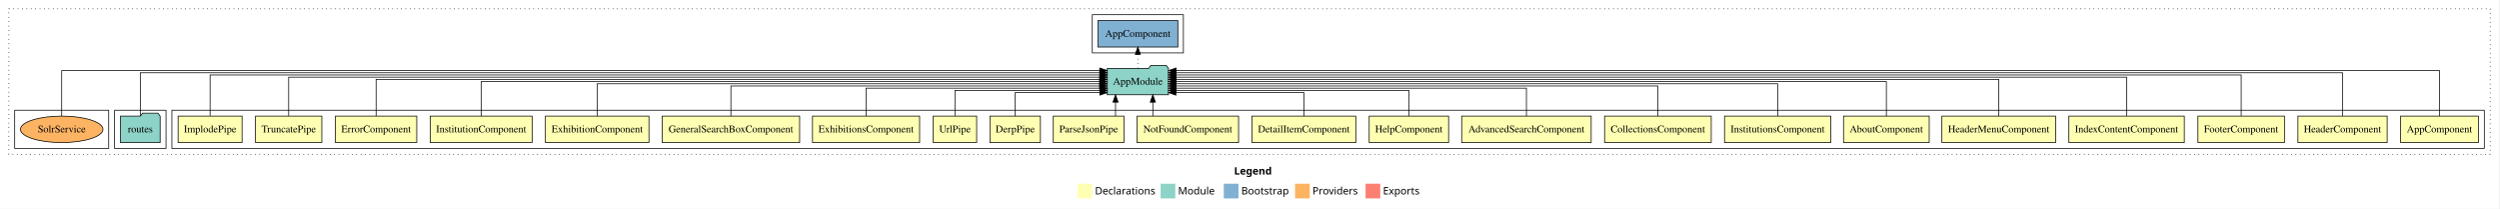
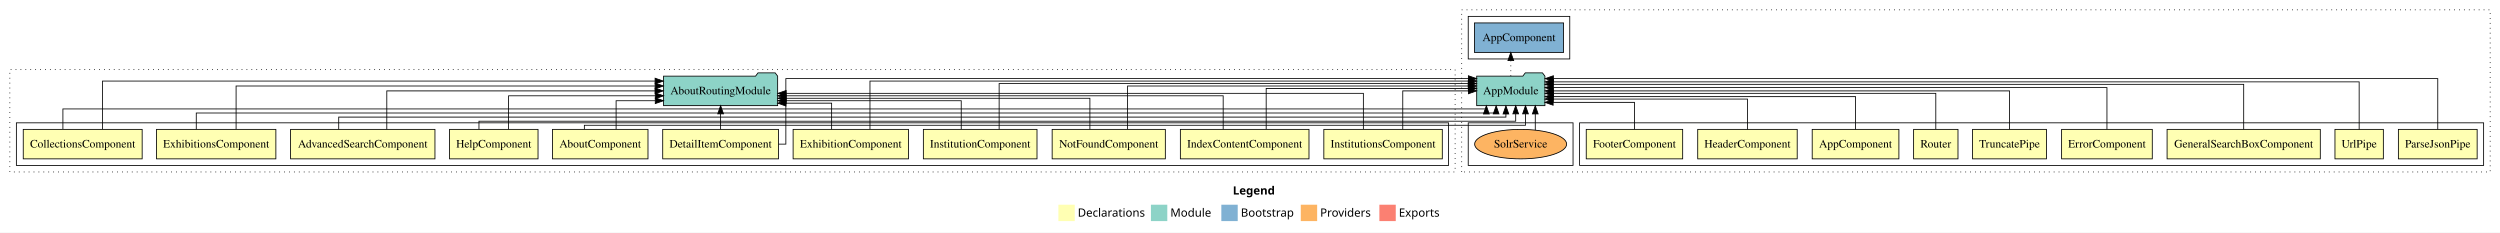
- <svg xmlns="http://www.w3.org/2000/svg" width="3402pt" height="284pt" viewBox="0.00 0.00 3402.00 284.00">
+ <svg xmlns="http://www.w3.org/2000/svg" width="3053pt" height="284pt" viewBox="0.00 0.00 3053.00 284.00">
  <g id="graph0" class="graph" transform="scale(1 1) rotate(0) translate(4 280)">
-     <polygon fill="#ffffff" stroke="transparent" points="-4,4 -4,-280 3398,-280 3398,4 -4,4" />
-     <text text-anchor="start" x="1676.009" y="-42.4" font-family="sans-serif" font-weight="bold" font-size="14.00" fill="#000000">Legend</text>
-     <polygon fill="#ffffb3" stroke="transparent" points="1463,-10 1463,-30 1483,-30 1483,-10 1463,-10" />
-     <text text-anchor="start" x="1486.629" y="-15.4" font-family="sans-serif" font-size="14.00" fill="#000000">  Declarations</text>
-     <polygon fill="#8dd3c7" stroke="transparent" points="1576,-10 1576,-30 1596,-30 1596,-10 1576,-10" />
-     <text text-anchor="start" x="1599.725" y="-15.4" font-family="sans-serif" font-size="14.00" fill="#000000">  Module</text>
-     <polygon fill="#80b1d3" stroke="transparent" points="1662,-10 1662,-30 1682,-30 1682,-10 1662,-10" />
-     <text text-anchor="start" x="1685.781" y="-15.4" font-family="sans-serif" font-size="14.00" fill="#000000">  Bootstrap</text>
-     <polygon fill="#fdb462" stroke="transparent" points="1759,-10 1759,-30 1779,-30 1779,-10 1759,-10" />
-     <text text-anchor="start" x="1782.673" y="-15.4" font-family="sans-serif" font-size="14.00" fill="#000000">  Providers</text>
-     <polygon fill="#fb8072" stroke="transparent" points="1855,-10 1855,-30 1875,-30 1875,-10 1855,-10" />
-     <text text-anchor="start" x="1878.726" y="-15.4" font-family="sans-serif" font-size="14.00" fill="#000000">  Exports</text>
+     <polygon fill="#ffffff" stroke="transparent" points="-4,4 -4,-280 3049,-280 3049,4 -4,4" />
+     <text text-anchor="start" x="1501.509" y="-42.4" font-family="sans-serif" font-weight="bold" font-size="14.00" fill="#000000">Legend</text>
+     <polygon fill="#ffffb3" stroke="transparent" points="1288.5,-10 1288.5,-30 1308.5,-30 1308.5,-10 1288.5,-10" />
+     <text text-anchor="start" x="1312.129" y="-15.4" font-family="sans-serif" font-size="14.00" fill="#000000">  Declarations</text>
+     <polygon fill="#8dd3c7" stroke="transparent" points="1401.5,-10 1401.5,-30 1421.5,-30 1421.5,-10 1401.5,-10" />
+     <text text-anchor="start" x="1425.225" y="-15.4" font-family="sans-serif" font-size="14.00" fill="#000000">  Module</text>
+     <polygon fill="#80b1d3" stroke="transparent" points="1487.5,-10 1487.5,-30 1507.5,-30 1507.5,-10 1487.5,-10" />
+     <text text-anchor="start" x="1511.281" y="-15.4" font-family="sans-serif" font-size="14.00" fill="#000000">  Bootstrap</text>
+     <polygon fill="#fdb462" stroke="transparent" points="1584.5,-10 1584.5,-30 1604.5,-30 1604.5,-10 1584.5,-10" />
+     <text text-anchor="start" x="1608.173" y="-15.4" font-family="sans-serif" font-size="14.00" fill="#000000">  Providers</text>
+     <polygon fill="#fb8072" stroke="transparent" points="1680.5,-10 1680.5,-30 1700.5,-30 1700.5,-10 1680.5,-10" />
+     <text text-anchor="start" x="1704.226" y="-15.4" font-family="sans-serif" font-size="14.00" fill="#000000">  Exports</text>
    <g id="clust1" class="cluster">
-       <polygon fill="none" stroke="#000000" stroke-dasharray="1,5" points="8,-70 8,-268 3386,-268 3386,-70 8,-70" />
+       <polygon fill="none" stroke="#000000" stroke-dasharray="1,5" points="8,-70 8,-195 1773,-195 1773,-70 8,-70" />
    </g>
    <g id="clust2" class="cluster">
-       <polygon fill="none" stroke="#000000" points="230,-78 230,-130 3378,-130 3378,-78 230,-78" />
-     </g>
-     <g id="clust25" class="cluster">
-       <polygon fill="none" stroke="#000000" points="152,-78 152,-130 222,-130 222,-78 152,-78" />
-     </g>
-     <g id="clust27" class="cluster">
-       <polygon fill="none" stroke="#000000" points="1483,-208 1483,-260 1607,-260 1607,-208 1483,-208" />
-     </g>
-     <g id="clust28" class="cluster">
-       <polygon fill="none" stroke="#000000" points="16,-78 16,-130 144,-130 144,-78 16,-78" />
+       <polygon fill="none" stroke="#000000" points="16,-78 16,-130 1765,-130 1765,-78 16,-78" />
+     </g>
+     <g id="clust18" class="cluster">
+       <polygon fill="none" stroke="#000000" stroke-dasharray="1,5" points="1781,-70 1781,-268 3037,-268 3037,-70 1781,-70" />
+     </g>
+     <g id="clust19" class="cluster">
+       <polygon fill="none" stroke="#000000" points="1925,-78 1925,-130 3029,-130 3029,-78 1925,-78" />
+     </g>
+     <g id="clust42" class="cluster">
+       <polygon fill="none" stroke="#000000" points="1789,-208 1789,-260 1913,-260 1913,-208 1789,-208" />
+     </g>
+     <g id="clust43" class="cluster">
+       <polygon fill="none" stroke="#000000" points="1789,-78 1789,-130 1917,-130 1917,-78 1789,-78" />
    </g>
    <g id="node1" class="node">
-       <polygon fill="#ffffb3" stroke="#000000" points="3369.94,-122 3264.06,-122 3264.06,-86 3369.94,-86 3369.94,-122" />
-       <text text-anchor="middle" x="3317" y="-99.8" font-family="Times,serif" font-size="14.00" fill="#000000">AppComponent</text>
+       <polygon fill="#ffffb3" stroke="#000000" points="1419.112,-122 1280.888,-122 1280.888,-86 1419.112,-86 1419.112,-122" />
+       <text text-anchor="middle" x="1350" y="-99.8" font-family="Times,serif" font-size="14.00" fill="#000000">NotFoundComponent</text>
+     </g>
+     <g id="node12" class="node">
+       <polygon fill="#8dd3c7" stroke="#000000" points="945.665,-187 942.665,-191 921.665,-191 918.665,-187 806.335,-187 806.335,-151 945.665,-151 945.665,-187" />
+       <text text-anchor="middle" x="876" y="-164.8" font-family="Times,serif" font-size="14.00" fill="#000000">AboutRoutingModule</text>
+     </g>
+     <g id="edge1" class="edge">
+       <path fill="none" stroke="#000000" d="M1326.981,-122.027C1326.981,-138.398 1326.981,-160 1326.981,-160 1326.981,-160 955.971,-160 955.971,-160" />
+       <polygon fill="#000000" stroke="#000000" points="955.971,-156.5 945.971,-160 955.971,-163.5 955.971,-156.5" />
+     </g>
+     <g id="node22" class="node">
+       <polygon fill="#8dd3c7" stroke="#000000" points="1882.657,-187 1879.657,-191 1858.657,-191 1855.657,-187 1799.343,-187 1799.343,-151 1882.657,-151 1882.657,-187" />
+       <text text-anchor="middle" x="1841" y="-164.8" font-family="Times,serif" font-size="14.00" fill="#000000">AppModule</text>
+     </g>
+     <g id="edge22" class="edge">
+       <path fill="none" stroke="#000000" d="M1373.019,-122.284C1373.019,-143.321 1373.019,-175 1373.019,-175 1373.019,-175 1789.058,-175 1789.058,-175" />
+       <polygon fill="#000000" stroke="#000000" points="1789.058,-178.5 1799.058,-175 1789.058,-171.5 1789.058,-178.5" />
+     </g>
+     <g id="node2" class="node">
+       <polygon fill="#ffffb3" stroke="#000000" points="1262.391,-122 1123.609,-122 1123.609,-86 1262.391,-86 1262.391,-122" />
+       <text text-anchor="middle" x="1193" y="-99.8" font-family="Times,serif" font-size="14.00" fill="#000000">InstitutionComponent</text>
+     </g>
+     <g id="edge2" class="edge">
+       <path fill="none" stroke="#000000" d="M1169.852,-122.24C1169.852,-137.571 1169.852,-157 1169.852,-157 1169.852,-157 956.011,-157 956.011,-157" />
+       <polygon fill="#000000" stroke="#000000" points="956.011,-153.5 946.011,-157 956.011,-160.5 956.011,-153.5" />
+     </g>
+     <g id="edge28" class="edge">
+       <path fill="none" stroke="#000000" d="M1216.148,-122.292C1216.148,-144.206 1216.148,-178 1216.148,-178 1216.148,-178 1789.032,-178 1789.032,-178" />
+       <polygon fill="#000000" stroke="#000000" points="1789.032,-181.5 1799.032,-178 1789.031,-174.5 1789.032,-181.5" />
+     </g>
+     <g id="node3" class="node">
+       <polygon fill="#ffffb3" stroke="#000000" points="1105.448,-122 964.552,-122 964.552,-86 1105.448,-86 1105.448,-122" />
+       <text text-anchor="middle" x="1035" y="-99.8" font-family="Times,serif" font-size="14.00" fill="#000000">ExhibitionComponent</text>
+     </g>
+     <g id="edge3" class="edge">
+       <path fill="none" stroke="#000000" d="M1011.592,-122.051C1011.592,-136.373 1011.592,-154 1011.592,-154 1011.592,-154 955.782,-154 955.782,-154" />
+       <polygon fill="#000000" stroke="#000000" points="955.782,-150.5 945.782,-154 955.782,-157.5 955.782,-150.5" />
+     </g>
+     <g id="edge27" class="edge">
+       <path fill="none" stroke="#000000" d="M1058.408,-122.248C1058.408,-145.018 1058.408,-181 1058.408,-181 1058.408,-181 1789.201,-181 1789.201,-181" />
+       <polygon fill="#000000" stroke="#000000" points="1789.201,-184.5 1799.201,-181 1789.201,-177.5 1789.201,-184.5" />
+     </g>
+     <g id="node4" class="node">
+       <polygon fill="#ffffb3" stroke="#000000" points="946.697,-122 805.303,-122 805.303,-86 946.697,-86 946.697,-122" />
+       <text text-anchor="middle" x="876" y="-99.8" font-family="Times,serif" font-size="14.00" fill="#000000">DetailItemComponent</text>
+     </g>
+     <g id="edge4" class="edge">
+       <path fill="none" stroke="#000000" d="M876,-122.106C876,-122.106 876,-140.991 876,-140.991" />
+       <polygon fill="#000000" stroke="#000000" points="872.5,-140.991 876,-150.991 879.5,-140.991 872.5,-140.991" />
+     </g>
+     <g id="edge21" class="edge">
+       <path fill="none" stroke="#000000" d="M946.855,-104C952.272,-104 955.687,-104 955.687,-104 955.687,-104 955.687,-184 955.687,-184 955.687,-184 1789.191,-184 1789.191,-184" />
+       <polygon fill="#000000" stroke="#000000" points="1789.191,-187.5 1799.191,-184 1789.191,-180.5 1789.191,-187.5" />
+     </g>
+     <g id="node5" class="node">
+       <polygon fill="#ffffb3" stroke="#000000" points="787.33,-122 670.67,-122 670.67,-86 787.33,-86 787.33,-122" />
+       <text text-anchor="middle" x="729" y="-99.8" font-family="Times,serif" font-size="14.00" fill="#000000">AboutComponent</text>
+     </g>
+     <g id="edge5" class="edge">
+       <path fill="none" stroke="#000000" d="M748.388,-122.24C748.388,-137.571 748.388,-157 748.388,-157 748.388,-157 796.22,-157 796.22,-157" />
+       <polygon fill="#000000" stroke="#000000" points="796.22,-160.5 806.22,-157 796.22,-153.5 796.22,-160.5" />
+     </g>
+     <g id="edge16" class="edge">
+       <path fill="none" stroke="#000000" d="M709.612,-122.122C709.612,-124.973 709.612,-127 709.612,-127 709.612,-127 1858.926,-127 1858.926,-127 1858.926,-127 1858.926,-140.945 1858.926,-140.945" />
+       <polygon fill="#000000" stroke="#000000" points="1855.427,-140.944 1858.926,-150.945 1862.427,-140.945 1855.427,-140.944" />
+     </g>
+     <g id="node6" class="node">
+       <polygon fill="#ffffb3" stroke="#000000" points="653.045,-122 544.955,-122 544.955,-86 653.045,-86 653.045,-122" />
+       <text text-anchor="middle" x="599" y="-99.8" font-family="Times,serif" font-size="14.00" fill="#000000">HelpComponent</text>
+     </g>
+     <g id="edge6" class="edge">
+       <path fill="none" stroke="#000000" d="M617.091,-122.022C617.091,-139.373 617.091,-163 617.091,-163 617.091,-163 796.277,-163 796.277,-163" />
+       <polygon fill="#000000" stroke="#000000" points="796.277,-166.5 806.277,-163 796.276,-159.5 796.277,-166.5" />
+     </g>
+     <g id="edge20" class="edge">
+       <path fill="none" stroke="#000000" d="M580.909,-122.207C580.909,-127.555 580.909,-132 580.909,-132 580.909,-132 1846.976,-132 1846.976,-132 1846.976,-132 1846.976,-140.934 1846.976,-140.934" />
+       <polygon fill="#000000" stroke="#000000" points="1843.476,-140.934 1846.976,-150.934 1850.476,-140.934 1843.476,-140.934" />
+     </g>
+     <g id="node7" class="node">
+       <polygon fill="#ffffb3" stroke="#000000" points="527.17,-122 350.83,-122 350.83,-86 527.17,-86 527.17,-122" />
+       <text text-anchor="middle" x="439" y="-99.8" font-family="Times,serif" font-size="14.00" fill="#000000">AdvancedSearchComponent</text>
+     </g>
+     <g id="edge7" class="edge">
+       <path fill="none" stroke="#000000" d="M468.362,-122.106C468.362,-141.339 468.362,-169 468.362,-169 468.362,-169 795.924,-169 795.924,-169" />
+       <polygon fill="#000000" stroke="#000000" points="795.924,-172.5 805.924,-169 795.924,-165.5 795.924,-172.5" />
+     </g>
+     <g id="edge19" class="edge">
+       <path fill="none" stroke="#000000" d="M409.638,-122.045C409.638,-129.749 409.638,-137 409.638,-137 409.638,-137 1835.024,-137 1835.024,-137 1835.024,-137 1835.024,-140.757 1835.024,-140.757" />
+       <polygon fill="#000000" stroke="#000000" points="1831.525,-140.757 1835.024,-150.757 1838.525,-140.757 1831.525,-140.757" />
+     </g>
+     <g id="node8" class="node">
+       <polygon fill="#ffffb3" stroke="#000000" points="332.892,-122 187.108,-122 187.108,-86 332.892,-86 332.892,-122" />
+       <text text-anchor="middle" x="260" y="-99.8" font-family="Times,serif" font-size="14.00" fill="#000000">ExhibitionsComponent</text>
+     </g>
+     <g id="edge8" class="edge">
+       <path fill="none" stroke="#000000" d="M284.315,-122.284C284.315,-143.321 284.315,-175 284.315,-175 284.315,-175 796.095,-175 796.095,-175" />
+       <polygon fill="#000000" stroke="#000000" points="796.095,-178.5 806.095,-175 796.095,-171.5 796.095,-178.5" />
+     </g>
+     <g id="edge25" class="edge">
+       <path fill="none" stroke="#000000" d="M235.685,-122.11C235.685,-131.897 235.685,-142 235.685,-142 235.685,-142 1823.074,-142 1823.074,-142 1823.074,-142 1823.074,-142.884 1823.074,-142.884" />
+       <polygon fill="#000000" stroke="#000000" points="1819.574,-140.841 1823.074,-150.841 1826.574,-140.841 1819.574,-140.841" />
+     </g>
+     <g id="node9" class="node">
+       <polygon fill="#ffffb3" stroke="#000000" points="169.605,-122 24.395,-122 24.395,-86 169.605,-86 169.605,-122" />
+       <text text-anchor="middle" x="97" y="-99.8" font-family="Times,serif" font-size="14.00" fill="#000000">CollectionsComponent</text>
+     </g>
+     <g id="edge9" class="edge">
+       <path fill="none" stroke="#000000" d="M121.184,-122.248C121.184,-145.018 121.184,-181 121.184,-181 121.184,-181 796.005,-181 796.005,-181" />
+       <polygon fill="#000000" stroke="#000000" points="796.005,-184.5 806.005,-181 796.004,-177.5 796.005,-184.5" />
+     </g>
+     <g id="edge18" class="edge">
+       <path fill="none" stroke="#000000" d="M72.816,-122.485C72.816,-134.14 72.816,-147 72.816,-147 72.816,-147 1811.123,-147 1811.123,-147 1811.123,-147 1811.123,-147.383 1811.123,-147.383" />
+       <polygon fill="#000000" stroke="#000000" points="1807.623,-140.832 1811.123,-150.832 1814.623,-140.832 1807.623,-140.832" />
+     </g>
+     <g id="node10" class="node">
+       <polygon fill="#ffffb3" stroke="#000000" points="1757.336,-122 1612.664,-122 1612.664,-86 1757.336,-86 1757.336,-122" />
+       <text text-anchor="middle" x="1685" y="-99.8" font-family="Times,serif" font-size="14.00" fill="#000000">InstitutionsComponent</text>
+     </g>
+     <g id="edge10" class="edge">
+       <path fill="none" stroke="#000000" d="M1660.944,-122.267C1660.944,-140.555 1660.944,-166 1660.944,-166 1660.944,-166 956.004,-166 956.004,-166" />
+       <polygon fill="#000000" stroke="#000000" points="956.004,-162.5 946.004,-166 956.004,-169.5 956.004,-162.5" />
+     </g>
+     <g id="edge17" class="edge">
+       <path fill="none" stroke="#000000" d="M1709.056,-122.106C1709.056,-141.339 1709.056,-169 1709.056,-169 1709.056,-169 1789.252,-169 1789.252,-169" />
+       <polygon fill="#000000" stroke="#000000" points="1789.252,-172.5 1799.252,-169 1789.252,-165.5 1789.252,-172.5" />
+     </g>
+     <g id="node11" class="node">
+       <polygon fill="#ffffb3" stroke="#000000" points="1594.541,-122 1437.459,-122 1437.459,-86 1594.541,-86 1594.541,-122" />
+       <text text-anchor="middle" x="1516" y="-99.8" font-family="Times,serif" font-size="14.00" fill="#000000">IndexContentComponent</text>
+     </g>
+     <g id="edge11" class="edge">
+       <path fill="none" stroke="#000000" d="M1489.743,-122.022C1489.743,-139.373 1489.743,-163 1489.743,-163 1489.743,-163 955.807,-163 955.807,-163" />
+       <polygon fill="#000000" stroke="#000000" points="955.807,-159.5 945.807,-163 955.807,-166.5 955.807,-159.5" />
+     </g>
+     <g id="edge15" class="edge">
+       <path fill="none" stroke="#000000" d="M1542.257,-122.223C1542.257,-142.365 1542.257,-172 1542.257,-172 1542.257,-172 1789.147,-172 1789.147,-172" />
+       <polygon fill="#000000" stroke="#000000" points="1789.147,-175.5 1799.147,-172 1789.146,-168.5 1789.147,-175.5" />
+     </g>
+     <g id="node13" class="node">
+       <polygon fill="#ffffb3" stroke="#000000" points="2314.94,-122 2209.06,-122 2209.06,-86 2314.94,-86 2314.94,-122" />
+       <text text-anchor="middle" x="2262" y="-99.8" font-family="Times,serif" font-size="14.00" fill="#000000">AppComponent</text>
+     </g>
+     <g id="edge12" class="edge">
+       <path fill="none" stroke="#000000" d="M2262,-122.034C2262,-139.06 2262,-162 2262,-162 2262,-162 1892.906,-162 1892.906,-162" />
+       <polygon fill="#000000" stroke="#000000" points="1892.906,-158.5 1882.906,-162 1892.906,-165.5 1892.906,-158.5" />
+     </g>
+     <g id="node14" class="node">
+       <polygon fill="#ffffb3" stroke="#000000" points="2190.744,-122 2069.256,-122 2069.256,-86 2190.744,-86 2190.744,-122" />
+       <text text-anchor="middle" x="2130" y="-99.8" font-family="Times,serif" font-size="14.00" fill="#000000">HeaderComponent</text>
+     </g>
+     <g id="edge13" class="edge">
+       <path fill="none" stroke="#000000" d="M2130,-122.009C2130,-138.049 2130,-159 2130,-159 2130,-159 1892.714,-159 1892.714,-159" />
+       <polygon fill="#000000" stroke="#000000" points="1892.715,-155.5 1882.714,-159 1892.714,-162.5 1892.715,-155.5" />
+     </g>
+     <g id="node15" class="node">
+       <polygon fill="#ffffb3" stroke="#000000" points="2050.881,-122 1933.119,-122 1933.119,-86 2050.881,-86 2050.881,-122" />
+       <text text-anchor="middle" x="1992" y="-99.8" font-family="Times,serif" font-size="14.00" fill="#000000">FooterComponent</text>
+     </g>
+     <g id="edge14" class="edge">
+       <path fill="none" stroke="#000000" d="M1992,-122.124C1992,-136.783 1992,-155 1992,-155 1992,-155 1892.661,-155 1892.661,-155" />
+       <polygon fill="#000000" stroke="#000000" points="1892.661,-151.5 1882.661,-155 1892.661,-158.5 1892.661,-151.5" />
+     </g>
+     <g id="node16" class="node">
+       <polygon fill="#ffffb3" stroke="#000000" points="3021.094,-122 2924.906,-122 2924.906,-86 3021.094,-86 3021.094,-122" />
+       <text text-anchor="middle" x="2973" y="-99.8" font-family="Times,serif" font-size="14.00" fill="#000000">ParseJsonPipe</text>
+     </g>
+     <g id="edge23" class="edge">
+       <path fill="none" stroke="#000000" d="M2973,-122.153C2973,-145.757 2973,-184 2973,-184 2973,-184 1892.97,-184 1892.97,-184" />
+       <polygon fill="#000000" stroke="#000000" points="1892.97,-180.5 1882.97,-184 1892.97,-187.5 1892.97,-180.5" />
+     </g>
+     <g id="node17" class="node">
+       <polygon fill="#ffffb3" stroke="#000000" points="2906.547,-122 2847.453,-122 2847.453,-86 2906.547,-86 2906.547,-122" />
+       <text text-anchor="middle" x="2877" y="-99.8" font-family="Times,serif" font-size="14.00" fill="#000000">UrlPipe</text>
+     </g>
+     <g id="edge24" class="edge">
+       <path fill="none" stroke="#000000" d="M2877,-122.011C2877,-144.485 2877,-180 2877,-180 2877,-180 1892.896,-180 1892.896,-180" />
+       <polygon fill="#000000" stroke="#000000" points="1892.896,-176.5 1882.896,-180 1892.896,-183.5 1892.896,-176.5" />
+     </g>
+     <g id="node18" class="node">
+       <polygon fill="#ffffb3" stroke="#000000" points="2829.558,-122 2642.442,-122 2642.442,-86 2829.558,-86 2829.558,-122" />
+       <text text-anchor="middle" x="2736" y="-99.8" font-family="Times,serif" font-size="14.00" fill="#000000">GeneralSearchBoxComponent</text>
+     </g>
+     <g id="edge26" class="edge">
+       <path fill="none" stroke="#000000" d="M2736,-122.045C2736,-143.662 2736,-177 2736,-177 2736,-177 1892.669,-177 1892.669,-177" />
+       <polygon fill="#000000" stroke="#000000" points="1892.67,-173.5 1882.669,-177 1892.669,-180.5 1892.67,-173.5" />
+     </g>
+     <g id="node19" class="node">
+       <polygon fill="#ffffb3" stroke="#000000" points="2624.367,-122 2513.633,-122 2513.633,-86 2624.367,-86 2624.367,-122" />
+       <text text-anchor="middle" x="2569" y="-99.8" font-family="Times,serif" font-size="14.00" fill="#000000">ErrorComponent</text>
+     </g>
+     <g id="edge29" class="edge">
+       <path fill="none" stroke="#000000" d="M2569,-122.129C2569,-142.572 2569,-173 2569,-173 2569,-173 1892.755,-173 1892.755,-173" />
+       <polygon fill="#000000" stroke="#000000" points="1892.755,-169.5 1882.755,-173 1892.755,-176.5 1892.755,-169.5" />
+     </g>
+     <g id="node20" class="node">
+       <polygon fill="#ffffb3" stroke="#000000" points="2495.136,-122 2404.864,-122 2404.864,-86 2495.136,-86 2495.136,-122" />
+       <text text-anchor="middle" x="2450" y="-99.8" font-family="Times,serif" font-size="14.00" fill="#000000">TruncatePipe</text>
+     </g>
+     <g id="edge30" class="edge">
+       <path fill="none" stroke="#000000" d="M2450,-122.106C2450,-141.339 2450,-169 2450,-169 2450,-169 1892.859,-169 1892.859,-169" />
+       <polygon fill="#000000" stroke="#000000" points="1892.859,-165.5 1882.859,-169 1892.859,-172.5 1892.859,-165.5" />
+     </g>
+     <g id="node21" class="node">
+       <polygon fill="#ffffb3" stroke="#000000" points="2387.102,-122 2332.898,-122 2332.898,-86 2387.102,-86 2387.102,-122" />
+       <text text-anchor="middle" x="2360" y="-99.8" font-family="Times,serif" font-size="14.00" fill="#000000">Router</text>
+     </g>
+     <g id="edge31" class="edge">
+       <path fill="none" stroke="#000000" d="M2360,-122.267C2360,-140.555 2360,-166 2360,-166 2360,-166 1893.032,-166 1893.032,-166" />
+       <polygon fill="#000000" stroke="#000000" points="1893.032,-162.5 1883.032,-166 1893.032,-169.5 1893.032,-162.5" />
    </g>
    <g id="node23" class="node">
-       <polygon fill="#8dd3c7" stroke="#000000" points="1586.657,-187 1583.657,-191 1562.657,-191 1559.657,-187 1503.343,-187 1503.343,-151 1586.657,-151 1586.657,-187" />
-       <text text-anchor="middle" x="1545" y="-164.8" font-family="Times,serif" font-size="14.00" fill="#000000">AppModule</text>
-     </g>
-     <g id="edge1" class="edge">
-       <path fill="none" stroke="#000000" d="M3317,-122.153C3317,-145.757 3317,-184 3317,-184 3317,-184 1597.055,-184 1597.055,-184" />
-       <polygon fill="#000000" stroke="#000000" points="1597.055,-180.5 1587.055,-184 1597.055,-187.5 1597.055,-180.5" />
-     </g>
-     <g id="node2" class="node">
-       <polygon fill="#ffffb3" stroke="#000000" points="3245.744,-122 3124.256,-122 3124.256,-86 3245.744,-86 3245.744,-122" />
-       <text text-anchor="middle" x="3185" y="-99.8" font-family="Times,serif" font-size="14.00" fill="#000000">HeaderComponent</text>
-     </g>
-     <g id="edge2" class="edge">
-       <path fill="none" stroke="#000000" d="M3185,-122.248C3185,-145.018 3185,-181 3185,-181 3185,-181 1596.773,-181 1596.773,-181" />
-       <polygon fill="#000000" stroke="#000000" points="1596.773,-177.5 1586.773,-181 1596.773,-184.5 1596.773,-177.5" />
-     </g>
-     <g id="node3" class="node">
-       <polygon fill="#ffffb3" stroke="#000000" points="3105.881,-122 2988.119,-122 2988.119,-86 3105.881,-86 3105.881,-122" />
-       <text text-anchor="middle" x="3047" y="-99.8" font-family="Times,serif" font-size="14.00" fill="#000000">FooterComponent</text>
-     </g>
-     <g id="edge3" class="edge">
-       <path fill="none" stroke="#000000" d="M3047,-122.292C3047,-144.206 3047,-178 3047,-178 3047,-178 1596.74,-178 1596.74,-178" />
-       <polygon fill="#000000" stroke="#000000" points="1596.74,-174.5 1586.74,-178 1596.74,-181.5 1596.74,-174.5" />
-     </g>
-     <g id="node4" class="node">
-       <polygon fill="#ffffb3" stroke="#000000" points="2969.541,-122 2812.459,-122 2812.459,-86 2969.541,-86 2969.541,-122" />
-       <text text-anchor="middle" x="2891" y="-99.8" font-family="Times,serif" font-size="14.00" fill="#000000">IndexContentComponent</text>
-     </g>
-     <g id="edge4" class="edge">
-       <path fill="none" stroke="#000000" d="M2891,-122.284C2891,-143.321 2891,-175 2891,-175 2891,-175 1596.759,-175 1596.759,-175" />
-       <polygon fill="#000000" stroke="#000000" points="1596.759,-171.5 1586.759,-175 1596.759,-178.5 1596.759,-171.5" />
-     </g>
-     <g id="node5" class="node">
-       <polygon fill="#ffffb3" stroke="#000000" points="2794.403,-122 2639.597,-122 2639.597,-86 2794.403,-86 2794.403,-122" />
-       <text text-anchor="middle" x="2717" y="-99.8" font-family="Times,serif" font-size="14.00" fill="#000000">HeaderMenuComponent</text>
-     </g>
-     <g id="edge5" class="edge">
-       <path fill="none" stroke="#000000" d="M2717,-122.223C2717,-142.365 2717,-172 2717,-172 2717,-172 1596.712,-172 1596.712,-172" />
-       <polygon fill="#000000" stroke="#000000" points="1596.712,-168.5 1586.712,-172 1596.712,-175.5 1596.712,-168.5" />
-     </g>
-     <g id="node6" class="node">
-       <polygon fill="#ffffb3" stroke="#000000" points="2622.33,-122 2505.67,-122 2505.67,-86 2622.33,-86 2622.33,-122" />
-       <text text-anchor="middle" x="2564" y="-99.8" font-family="Times,serif" font-size="14.00" fill="#000000">AboutComponent</text>
-     </g>
-     <g id="edge6" class="edge">
-       <path fill="none" stroke="#000000" d="M2564,-122.106C2564,-141.339 2564,-169 2564,-169 2564,-169 1596.846,-169 1596.846,-169" />
-       <polygon fill="#000000" stroke="#000000" points="1596.846,-165.5 1586.846,-169 1596.846,-172.5 1596.846,-165.5" />
-     </g>
-     <g id="node7" class="node">
-       <polygon fill="#ffffb3" stroke="#000000" points="2488.336,-122 2343.664,-122 2343.664,-86 2488.336,-86 2488.336,-122" />
-       <text text-anchor="middle" x="2416" y="-99.8" font-family="Times,serif" font-size="14.00" fill="#000000">InstitutionsComponent</text>
-     </g>
-     <g id="edge7" class="edge">
-       <path fill="none" stroke="#000000" d="M2416,-122.267C2416,-140.555 2416,-166 2416,-166 2416,-166 1596.717,-166 1596.717,-166" />
-       <polygon fill="#000000" stroke="#000000" points="1596.717,-162.5 1586.717,-166 1596.717,-169.5 1596.717,-162.5" />
-     </g>
-     <g id="node8" class="node">
-       <polygon fill="#ffffb3" stroke="#000000" points="2325.605,-122 2180.395,-122 2180.395,-86 2325.605,-86 2325.605,-122" />
-       <text text-anchor="middle" x="2253" y="-99.8" font-family="Times,serif" font-size="14.00" fill="#000000">CollectionsComponent</text>
-     </g>
-     <g id="edge8" class="edge">
-       <path fill="none" stroke="#000000" d="M2253,-122.022C2253,-139.373 2253,-163 2253,-163 2253,-163 1596.907,-163 1596.907,-163" />
-       <polygon fill="#000000" stroke="#000000" points="1596.907,-159.5 1586.907,-163 1596.907,-166.5 1596.907,-159.5" />
-     </g>
-     <g id="node9" class="node">
-       <polygon fill="#ffffb3" stroke="#000000" points="2162.17,-122 1985.83,-122 1985.83,-86 2162.17,-86 2162.17,-122" />
-       <text text-anchor="middle" x="2074" y="-99.8" font-family="Times,serif" font-size="14.00" fill="#000000">AdvancedSearchComponent</text>
-     </g>
-     <g id="edge9" class="edge">
-       <path fill="none" stroke="#000000" d="M2074,-122.027C2074,-138.398 2074,-160 2074,-160 2074,-160 1596.952,-160 1596.952,-160" />
-       <polygon fill="#000000" stroke="#000000" points="1596.952,-156.5 1586.952,-160 1596.952,-163.5 1596.952,-156.5" />
-     </g>
-     <g id="node10" class="node">
-       <polygon fill="#ffffb3" stroke="#000000" points="1968.045,-122 1859.955,-122 1859.955,-86 1968.045,-86 1968.045,-122" />
-       <text text-anchor="middle" x="1914" y="-99.8" font-family="Times,serif" font-size="14.00" fill="#000000">HelpComponent</text>
-     </g>
-     <g id="edge10" class="edge">
-       <path fill="none" stroke="#000000" d="M1914,-122.24C1914,-137.571 1914,-157 1914,-157 1914,-157 1596.97,-157 1596.97,-157" />
-       <polygon fill="#000000" stroke="#000000" points="1596.97,-153.5 1586.97,-157 1596.97,-160.5 1596.97,-153.5" />
-     </g>
-     <g id="node11" class="node">
-       <polygon fill="#ffffb3" stroke="#000000" points="1841.697,-122 1700.303,-122 1700.303,-86 1841.697,-86 1841.697,-122" />
-       <text text-anchor="middle" x="1771" y="-99.8" font-family="Times,serif" font-size="14.00" fill="#000000">DetailItemComponent</text>
-     </g>
-     <g id="edge11" class="edge">
-       <path fill="none" stroke="#000000" d="M1771,-122.051C1771,-136.373 1771,-154 1771,-154 1771,-154 1596.715,-154 1596.715,-154" />
-       <polygon fill="#000000" stroke="#000000" points="1596.715,-150.5 1586.715,-154 1596.715,-157.5 1596.715,-150.5" />
-     </g>
-     <g id="node12" class="node">
-       <polygon fill="#ffffb3" stroke="#000000" points="1682.112,-122 1543.888,-122 1543.888,-86 1682.112,-86 1682.112,-122" />
-       <text text-anchor="middle" x="1613" y="-99.8" font-family="Times,serif" font-size="14.00" fill="#000000">NotFoundComponent</text>
-     </g>
-     <g id="edge12" class="edge">
-       <path fill="none" stroke="#000000" d="M1565.386,-122.106C1565.386,-122.106 1565.386,-140.991 1565.386,-140.991" />
-       <polygon fill="#000000" stroke="#000000" points="1561.886,-140.991 1565.386,-150.991 1568.886,-140.991 1561.886,-140.991" />
-     </g>
-     <g id="node13" class="node">
-       <polygon fill="#ffffb3" stroke="#000000" points="1526.094,-122 1429.906,-122 1429.906,-86 1526.094,-86 1526.094,-122" />
-       <text text-anchor="middle" x="1478" y="-99.8" font-family="Times,serif" font-size="14.00" fill="#000000">ParseJsonPipe</text>
-     </g>
-     <g id="edge13" class="edge">
-       <path fill="none" stroke="#000000" d="M1514.609,-122.106C1514.609,-122.106 1514.609,-140.991 1514.609,-140.991" />
-       <polygon fill="#000000" stroke="#000000" points="1511.11,-140.991 1514.609,-150.991 1518.11,-140.991 1511.11,-140.991" />
-     </g>
-     <g id="node14" class="node">
-       <polygon fill="#ffffb3" stroke="#000000" points="1412.37,-122 1343.63,-122 1343.63,-86 1412.37,-86 1412.37,-122" />
-       <text text-anchor="middle" x="1378" y="-99.8" font-family="Times,serif" font-size="14.00" fill="#000000">DerpPipe</text>
-     </g>
-     <g id="edge14" class="edge">
-       <path fill="none" stroke="#000000" d="M1378,-122.051C1378,-136.373 1378,-154 1378,-154 1378,-154 1493.29,-154 1493.29,-154" />
-       <polygon fill="#000000" stroke="#000000" points="1493.29,-157.5 1503.29,-154 1493.29,-150.5 1493.29,-157.5" />
-     </g>
-     <g id="node15" class="node">
-       <polygon fill="#ffffb3" stroke="#000000" points="1325.547,-122 1266.453,-122 1266.453,-86 1325.547,-86 1325.547,-122" />
-       <text text-anchor="middle" x="1296" y="-99.8" font-family="Times,serif" font-size="14.00" fill="#000000">UrlPipe</text>
-     </g>
-     <g id="edge15" class="edge">
-       <path fill="none" stroke="#000000" d="M1296,-122.24C1296,-137.571 1296,-157 1296,-157 1296,-157 1493.323,-157 1493.323,-157" />
-       <polygon fill="#000000" stroke="#000000" points="1493.323,-160.5 1503.323,-157 1493.323,-153.5 1493.323,-160.5" />
-     </g>
-     <g id="node16" class="node">
-       <polygon fill="#ffffb3" stroke="#000000" points="1247.892,-122 1102.108,-122 1102.108,-86 1247.892,-86 1247.892,-122" />
-       <text text-anchor="middle" x="1175" y="-99.8" font-family="Times,serif" font-size="14.00" fill="#000000">ExhibitionsComponent</text>
-     </g>
-     <g id="edge16" class="edge">
-       <path fill="none" stroke="#000000" d="M1175,-122.027C1175,-138.398 1175,-160 1175,-160 1175,-160 1493.275,-160 1493.275,-160" />
-       <polygon fill="#000000" stroke="#000000" points="1493.276,-163.5 1503.275,-160 1493.275,-156.5 1493.276,-163.5" />
-     </g>
-     <g id="node17" class="node">
-       <polygon fill="#ffffb3" stroke="#000000" points="1084.558,-122 897.442,-122 897.442,-86 1084.558,-86 1084.558,-122" />
-       <text text-anchor="middle" x="991" y="-99.8" font-family="Times,serif" font-size="14.00" fill="#000000">GeneralSearchBoxComponent</text>
-     </g>
-     <g id="edge17" class="edge">
-       <path fill="none" stroke="#000000" d="M991,-122.022C991,-139.373 991,-163 991,-163 991,-163 1492.905,-163 1492.905,-163" />
-       <polygon fill="#000000" stroke="#000000" points="1492.905,-166.5 1502.905,-163 1492.905,-159.5 1492.905,-166.5" />
-     </g>
-     <g id="node18" class="node">
-       <polygon fill="#ffffb3" stroke="#000000" points="879.448,-122 738.552,-122 738.552,-86 879.448,-86 879.448,-122" />
-       <text text-anchor="middle" x="809" y="-99.8" font-family="Times,serif" font-size="14.00" fill="#000000">ExhibitionComponent</text>
-     </g>
-     <g id="edge18" class="edge">
-       <path fill="none" stroke="#000000" d="M809,-122.267C809,-140.555 809,-166 809,-166 809,-166 1493.321,-166 1493.321,-166" />
-       <polygon fill="#000000" stroke="#000000" points="1493.321,-169.5 1503.321,-166 1493.321,-162.5 1493.321,-169.5" />
-     </g>
-     <g id="node19" class="node">
-       <polygon fill="#ffffb3" stroke="#000000" points="720.391,-122 581.609,-122 581.609,-86 720.391,-86 720.391,-122" />
-       <text text-anchor="middle" x="651" y="-99.8" font-family="Times,serif" font-size="14.00" fill="#000000">InstitutionComponent</text>
-     </g>
-     <g id="edge19" class="edge">
-       <path fill="none" stroke="#000000" d="M651,-122.106C651,-141.339 651,-169 651,-169 651,-169 1493.08,-169 1493.08,-169" />
-       <polygon fill="#000000" stroke="#000000" points="1493.08,-172.5 1503.08,-169 1493.08,-165.5 1493.08,-172.5" />
-     </g>
-     <g id="node20" class="node">
-       <polygon fill="#ffffb3" stroke="#000000" points="563.367,-122 452.633,-122 452.633,-86 563.367,-86 563.367,-122" />
-       <text text-anchor="middle" x="508" y="-99.8" font-family="Times,serif" font-size="14.00" fill="#000000">ErrorComponent</text>
-     </g>
-     <g id="edge20" class="edge">
-       <path fill="none" stroke="#000000" d="M508,-122.223C508,-142.365 508,-172 508,-172 508,-172 1493.064,-172 1493.064,-172" />
-       <polygon fill="#000000" stroke="#000000" points="1493.064,-175.5 1503.064,-172 1493.064,-168.5 1493.064,-175.5" />
-     </g>
-     <g id="node21" class="node">
-       <polygon fill="#ffffb3" stroke="#000000" points="434.136,-122 343.864,-122 343.864,-86 434.136,-86 434.136,-122" />
-       <text text-anchor="middle" x="389" y="-99.8" font-family="Times,serif" font-size="14.00" fill="#000000">TruncatePipe</text>
-     </g>
-     <g id="edge21" class="edge">
-       <path fill="none" stroke="#000000" d="M389,-122.284C389,-143.321 389,-175 389,-175 389,-175 1493.174,-175 1493.174,-175" />
-       <polygon fill="#000000" stroke="#000000" points="1493.174,-178.5 1503.174,-175 1493.174,-171.5 1493.174,-178.5" />
-     </g>
-     <g id="node22" class="node">
-       <polygon fill="#ffffb3" stroke="#000000" points="325.545,-122 238.455,-122 238.455,-86 325.545,-86 325.545,-122" />
-       <text text-anchor="middle" x="282" y="-99.8" font-family="Times,serif" font-size="14.00" fill="#000000">ImplodePipe</text>
-     </g>
-     <g id="edge22" class="edge">
-       <path fill="none" stroke="#000000" d="M282,-122.292C282,-144.206 282,-178 282,-178 282,-178 1493.338,-178 1493.338,-178" />
-       <polygon fill="#000000" stroke="#000000" points="1493.338,-181.5 1503.338,-178 1493.337,-174.5 1493.338,-181.5" />
-     </g>
-     <g id="node25" class="node">
-       <polygon fill="#80b1d3" stroke="#000000" points="1599.439,-252 1490.561,-252 1490.561,-216 1599.439,-216 1599.439,-252" />
-       <text text-anchor="middle" x="1545" y="-229.8" font-family="Times,serif" font-size="14.00" fill="#000000">AppComponent </text>
-     </g>
-     <g id="edge24" class="edge">
-       <path fill="none" stroke="#000000" stroke-dasharray="1,5" d="M1545,-187.106C1545,-187.106 1545,-205.991 1545,-205.991" />
-       <polygon fill="#000000" stroke="#000000" points="1541.5,-205.991 1545,-215.991 1548.5,-205.991 1541.5,-205.991" />
+       <polygon fill="#80b1d3" stroke="#000000" points="1905.439,-252 1796.561,-252 1796.561,-216 1905.439,-216 1905.439,-252" />
+       <text text-anchor="middle" x="1851" y="-229.8" font-family="Times,serif" font-size="14.00" fill="#000000">AppComponent </text>
+     </g>
+     <g id="edge32" class="edge">
+       <path fill="none" stroke="#000000" stroke-dasharray="1,5" d="M1841,-187.106C1841,-187.106 1841,-205.991 1841,-205.991" />
+       <polygon fill="#000000" stroke="#000000" points="1837.5,-205.991 1841,-215.991 1844.5,-205.991 1837.5,-205.991" />
    </g>
    <g id="node24" class="node">
-       <polygon fill="#8dd3c7" stroke="#000000" points="214,-122 211,-126 190,-126 187,-122 160,-122 160,-86 214,-86 214,-122" />
-       <text text-anchor="middle" x="187" y="-99.8" font-family="Times,serif" font-size="14.00" fill="#000000">routes</text>
-     </g>
-     <g id="edge23" class="edge">
-       <path fill="none" stroke="#000000" d="M187,-122.248C187,-145.018 187,-181 187,-181 187,-181 1493.243,-181 1493.243,-181" />
-       <polygon fill="#000000" stroke="#000000" points="1493.243,-184.5 1503.243,-181 1493.243,-177.5 1493.243,-184.5" />
-     </g>
-     <g id="node26" class="node">
-       <ellipse fill="#fdb462" stroke="#000000" cx="80" cy="-104" rx="56.174" ry="18" />
-       <text text-anchor="middle" x="80" y="-99.8" font-family="Times,serif" font-size="14.00" fill="#000000">SolrService</text>
-     </g>
-     <g id="edge25" class="edge">
-       <path fill="none" stroke="#000000" d="M80,-122.153C80,-145.757 80,-184 80,-184 80,-184 1493.126,-184 1493.126,-184" />
-       <polygon fill="#000000" stroke="#000000" points="1493.126,-187.5 1503.126,-184 1493.126,-180.5 1493.126,-187.5" />
+       <ellipse fill="#fdb462" stroke="#000000" cx="1853" cy="-104" rx="56.174" ry="18" />
+       <text text-anchor="middle" x="1853" y="-99.8" font-family="Times,serif" font-size="14.00" fill="#000000">SolrService</text>
+     </g>
+     <g id="edge33" class="edge">
+       <path fill="none" stroke="#000000" d="M1870.877,-121.078C1870.877,-121.078 1870.877,-140.899 1870.877,-140.899" />
+       <polygon fill="#000000" stroke="#000000" points="1867.377,-140.899 1870.877,-150.899 1874.377,-140.899 1867.377,-140.899" />
    </g>
  </g>
</svg>
